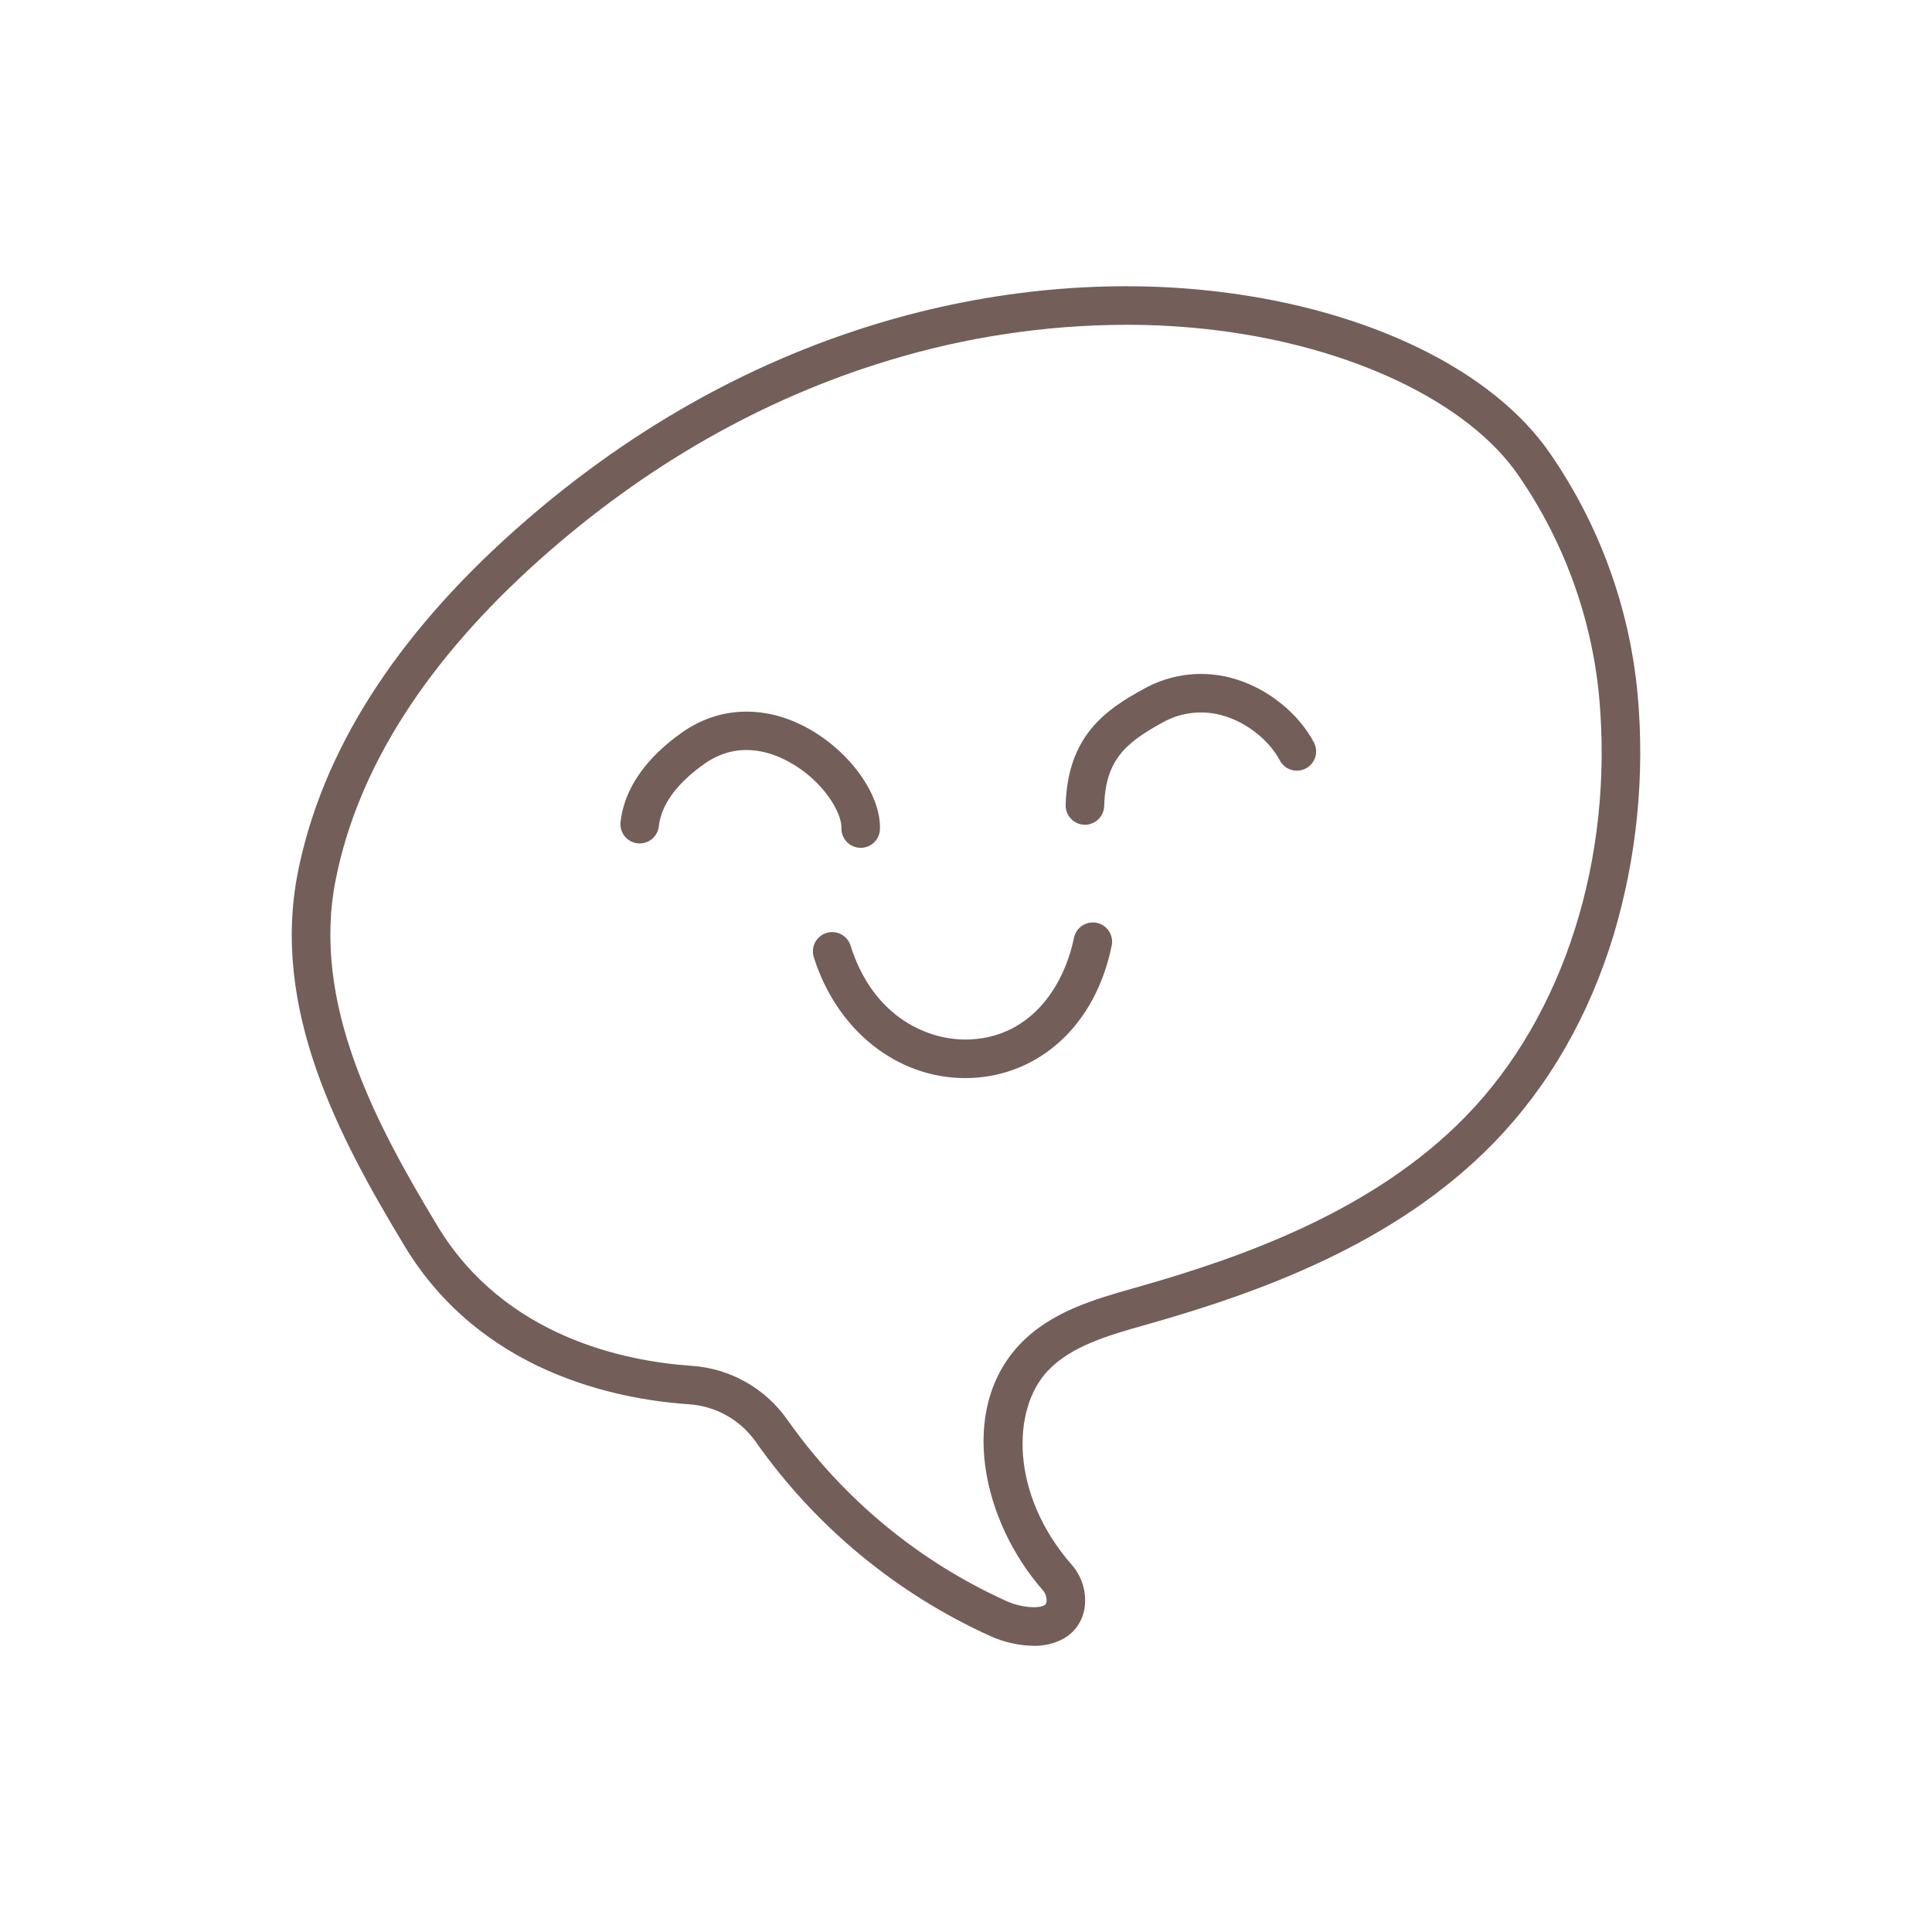
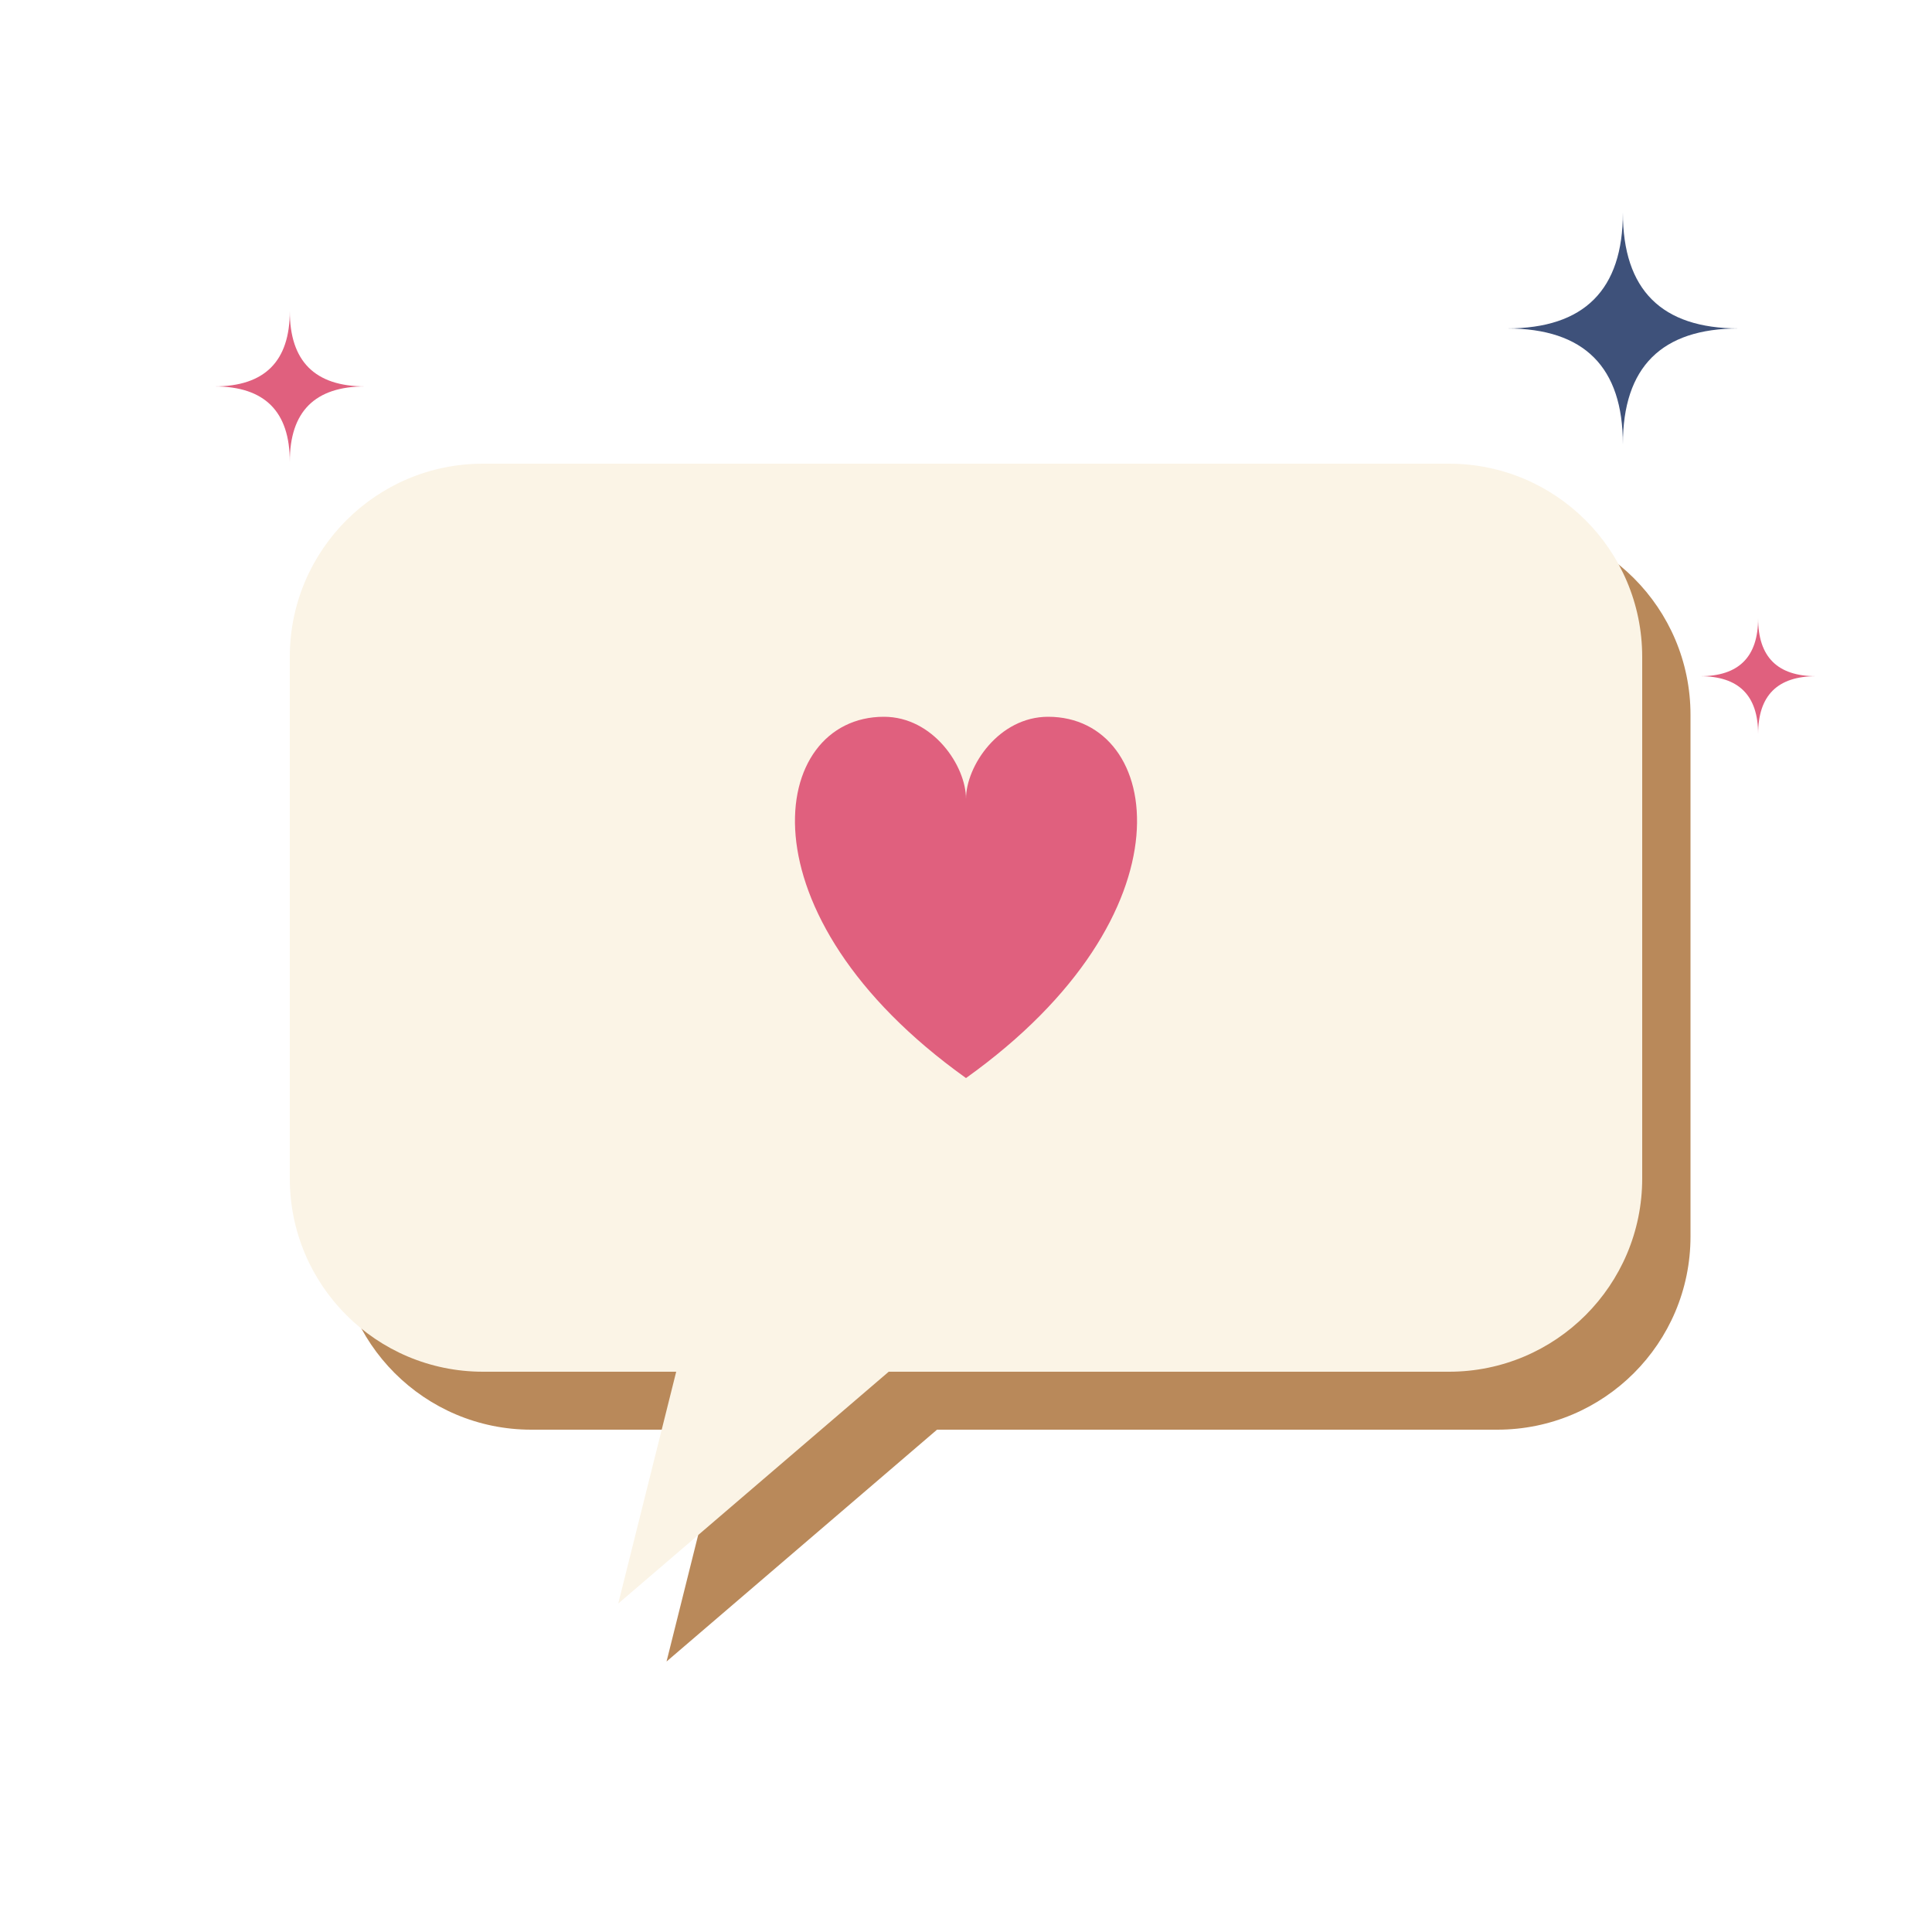
- <svg xmlns="http://www.w3.org/2000/svg" width="2000" zoomAndPan="magnify" viewBox="0 0 1500 1500" height="2000" preserveAspectRatio="xMidYMid meet" version="1.0">
-   <defs>
-     <clipPath id="1f8d067434">
-       <path d="M 226.5 222 L 1273.5 222 L 1273.5 1278 L 226.5 1278 Z M 226.5 222 " clip-rule="nonzero" />
-     </clipPath>
-   </defs>
-   <g clip-path="url(#1f8d067434)">
-     <path fill="#735e59" d="M 1271.434 538.898 C 1269.875 522.219 1267.262 505.703 1263.594 489.355 C 1259.922 473.004 1255.227 456.957 1249.504 441.211 C 1243.781 425.461 1237.082 410.145 1229.398 395.254 C 1221.719 380.363 1213.117 366.023 1203.602 352.23 C 1159.348 287.707 1063.418 240.738 946.98 226.586 C 860.805 216.117 768.805 224.672 680.941 251.336 C 579.008 282.273 484.348 336.246 399.59 411.762 C 306.488 494.707 249.879 583.922 231.336 676.934 C 210.117 783.348 262.938 882.672 314.109 967.418 C 373.172 1065.227 477.758 1086.367 534.844 1090.266 C 537.41 1090.434 539.957 1090.746 542.488 1091.199 C 545.02 1091.652 547.516 1092.246 549.98 1092.977 C 552.445 1093.711 554.863 1094.578 557.23 1095.578 C 559.598 1096.582 561.902 1097.711 564.141 1098.973 C 566.383 1100.23 568.547 1101.609 570.637 1103.113 C 572.723 1104.613 574.719 1106.227 576.625 1107.949 C 578.531 1109.676 580.336 1111.5 582.039 1113.426 C 583.742 1115.352 585.336 1117.367 586.812 1119.469 C 592.551 1127.629 598.559 1135.59 604.828 1143.348 C 611.098 1151.109 617.617 1158.652 624.391 1165.977 C 631.164 1173.301 638.172 1180.395 645.418 1187.254 C 652.66 1194.109 660.125 1200.723 667.809 1207.082 C 675.496 1213.445 683.383 1219.543 691.473 1225.379 C 699.562 1231.219 707.84 1236.777 716.301 1242.062 C 724.762 1247.352 733.387 1252.348 742.18 1257.059 C 750.977 1261.77 759.914 1266.184 769.004 1270.301 C 774.262 1272.676 779.703 1274.492 785.332 1275.754 C 790.961 1277.016 796.656 1277.695 802.426 1277.793 C 806.5 1277.898 810.52 1277.477 814.48 1276.527 C 818.445 1275.582 822.223 1274.141 825.809 1272.207 C 826.965 1271.547 828.078 1270.816 829.148 1270.023 C 830.215 1269.227 831.234 1268.367 832.199 1267.449 C 833.164 1266.527 834.07 1265.555 834.914 1264.523 C 835.762 1263.496 836.543 1262.418 837.258 1261.293 C 837.977 1260.172 838.621 1259.008 839.195 1257.805 C 839.77 1256.602 840.273 1255.367 840.695 1254.105 C 841.121 1252.844 841.469 1251.559 841.738 1250.254 C 842.008 1248.949 842.199 1247.633 842.309 1246.305 C 842.57 1243.445 842.535 1240.59 842.211 1237.742 C 841.883 1234.891 841.273 1232.102 840.375 1229.379 C 839.477 1226.652 838.309 1224.051 836.875 1221.562 C 835.441 1219.078 833.77 1216.766 831.863 1214.625 C 784.266 1160.016 785.316 1094.035 813.586 1064.219 C 831.898 1044.902 860.809 1036.715 888.77 1028.797 L 891.234 1028.098 C 975.816 1004.113 1082.766 966.441 1159.641 887.406 C 1202.215 843.637 1233.586 789.223 1252.883 725.68 C 1257.371 710.582 1261.133 695.309 1264.172 679.859 C 1267.207 664.406 1269.504 648.844 1271.059 633.172 C 1272.617 617.504 1273.426 601.793 1273.488 586.047 C 1273.551 570.297 1272.863 554.582 1271.434 538.898 Z M 1138.199 866.551 C 1066.273 940.5 964.07 976.348 883.07 999.32 L 880.621 1000.016 C 850.258 1008.613 815.844 1018.359 791.875 1043.637 C 743.367 1094.801 762.648 1180.746 809.312 1234.277 C 810.438 1235.473 811.285 1236.844 811.852 1238.387 C 812.414 1239.934 812.652 1241.523 812.562 1243.168 C 812.32 1245.457 811.641 1245.848 810.922 1246.262 C 806.145 1249 793.105 1248.363 781.309 1243.035 C 772.828 1239.191 764.484 1235.07 756.277 1230.676 C 748.066 1226.277 740.016 1221.609 732.117 1216.676 C 724.223 1211.742 716.496 1206.551 708.945 1201.102 C 701.395 1195.652 694.031 1189.961 686.859 1184.02 C 679.688 1178.082 672.723 1171.91 665.961 1165.508 C 659.199 1159.105 652.656 1152.484 646.336 1145.648 C 640.016 1138.809 633.93 1131.77 628.078 1124.527 C 622.227 1117.281 616.621 1109.852 611.262 1102.238 C 609.148 1099.227 606.871 1096.34 604.434 1093.586 C 601.996 1090.828 599.414 1088.215 596.684 1085.746 C 593.957 1083.277 591.098 1080.969 588.109 1078.816 C 585.121 1076.668 582.023 1074.691 578.816 1072.891 C 575.609 1071.086 572.312 1069.465 568.922 1068.031 C 565.535 1066.598 562.074 1065.355 558.547 1064.305 C 555.02 1063.258 551.445 1062.406 547.824 1061.758 C 544.199 1061.109 540.555 1060.66 536.883 1060.418 C 485.594 1056.918 391.781 1038.172 339.719 951.957 L 339.719 951.953 C 291.445 872.016 241.547 778.699 260.672 682.781 C 277.918 596.293 331.352 512.621 419.488 434.094 C 500.988 361.488 591.875 309.629 689.629 279.961 C 719.543 270.832 749.965 263.938 780.891 259.277 C 811.816 254.617 842.918 252.242 874.195 252.156 C 897.336 252.137 920.398 253.512 943.375 256.281 C 1049.793 269.215 1140.055 312.465 1178.934 369.148 C 1187.727 381.887 1195.676 395.133 1202.773 408.883 C 1209.871 422.637 1216.066 436.785 1221.355 451.328 C 1226.645 465.875 1230.988 480.695 1234.379 495.797 C 1237.773 510.898 1240.191 526.152 1241.633 541.562 C 1252.836 666.949 1214.168 788.441 1138.199 866.551 Z M 1138.199 866.551 " fill-opacity="1" fill-rule="nonzero" />
-   </g>
-   <path fill="#735e59" d="M 958.969 527.199 C 956.043 526.309 953.082 525.562 950.082 524.969 C 947.082 524.375 944.059 523.938 941.012 523.648 C 937.969 523.359 934.918 523.223 931.859 523.246 C 928.801 523.266 925.754 523.438 922.711 523.766 C 919.672 524.094 916.656 524.574 913.664 525.207 C 910.672 525.836 907.719 526.621 904.805 527.551 C 901.891 528.48 899.031 529.555 896.227 530.773 C 893.422 531.992 890.688 533.352 888.02 534.848 C 858.195 551.113 828.945 571.469 827.367 624.938 C 827.34 625.918 827.406 626.891 827.57 627.859 C 827.734 628.828 827.988 629.773 828.34 630.691 C 828.688 631.609 829.125 632.484 829.645 633.316 C 830.164 634.148 830.762 634.922 831.438 635.637 C 832.109 636.352 832.848 636.992 833.648 637.562 C 834.449 638.133 835.297 638.617 836.191 639.02 C 837.086 639.422 838.016 639.734 838.973 639.953 C 839.93 640.172 840.898 640.297 841.879 640.328 C 842.031 640.332 842.18 640.332 842.328 640.332 C 843.293 640.332 844.246 640.238 845.191 640.055 C 846.137 639.871 847.055 639.598 847.949 639.234 C 848.84 638.871 849.688 638.426 850.496 637.898 C 851.301 637.375 852.051 636.773 852.742 636.105 C 853.434 635.434 854.055 634.703 854.602 633.91 C 855.152 633.121 855.621 632.281 856.008 631.402 C 856.398 630.52 856.699 629.609 856.91 628.668 C 857.121 627.73 857.242 626.777 857.27 625.816 C 858.293 591.141 872.617 577.32 902.344 561.109 C 905.953 559.051 909.738 557.379 913.691 556.098 C 917.648 554.816 921.691 553.949 925.824 553.5 C 929.957 553.047 934.09 553.02 938.23 553.418 C 942.367 553.816 946.422 554.629 950.395 555.859 C 968.359 561.234 985.352 574.801 993.688 590.426 C 994.148 591.293 994.691 592.105 995.316 592.867 C 995.938 593.625 996.629 594.316 997.387 594.941 C 998.145 595.566 998.957 596.109 999.824 596.574 C 1000.688 597.035 1001.59 597.41 1002.531 597.695 C 1003.469 597.984 1004.43 598.176 1005.406 598.27 C 1006.383 598.367 1007.359 598.367 1008.336 598.273 C 1009.316 598.18 1010.273 597.988 1011.215 597.703 C 1012.152 597.418 1013.059 597.047 1013.922 596.586 C 1014.789 596.121 1015.602 595.578 1016.363 594.957 C 1017.121 594.336 1017.812 593.645 1018.438 592.887 C 1019.062 592.129 1019.605 591.316 1020.066 590.449 C 1020.531 589.582 1020.906 588.68 1021.191 587.742 C 1021.477 586.801 1021.668 585.844 1021.766 584.867 C 1021.863 583.891 1021.863 582.91 1021.77 581.934 C 1021.672 580.957 1021.484 580 1021.199 579.059 C 1020.914 578.117 1020.543 577.215 1020.078 576.348 C 1007.996 553.695 984.578 534.863 958.969 527.199 Z M 958.969 527.199 " fill-opacity="1" fill-rule="nonzero" />
-   <path fill="#735e59" d="M 653.289 642.812 C 653.258 643.793 653.32 644.77 653.48 645.738 C 653.641 646.707 653.895 647.652 654.238 648.57 C 654.586 649.488 655.02 650.367 655.535 651.199 C 656.055 652.035 656.648 652.809 657.32 653.527 C 657.992 654.242 658.727 654.887 659.527 655.457 C 660.324 656.031 661.172 656.52 662.066 656.926 C 662.961 657.328 663.887 657.645 664.844 657.867 C 665.797 658.09 666.77 658.219 667.75 658.25 C 667.918 658.254 668.082 658.258 668.246 658.258 C 669.207 658.258 670.16 658.164 671.105 657.98 C 672.047 657.797 672.965 657.523 673.855 657.164 C 674.746 656.801 675.594 656.359 676.398 655.836 C 677.203 655.309 677.953 654.715 678.645 654.043 C 679.332 653.375 679.953 652.648 680.504 651.859 C 681.055 651.07 681.523 650.238 681.914 649.359 C 682.301 648.48 682.605 647.57 682.816 646.637 C 683.031 645.699 683.156 644.75 683.188 643.789 C 684.066 616.859 659.637 582.973 626.367 564.965 C 593.539 547.203 558.355 548.484 529.832 568.477 C 501.184 588.555 484.566 612.691 481.773 638.27 C 481.668 639.246 481.656 640.223 481.742 641.203 C 481.828 642.18 482.012 643.141 482.285 644.082 C 482.559 645.027 482.926 645.934 483.379 646.805 C 483.832 647.676 484.367 648.492 484.98 649.258 C 485.598 650.023 486.281 650.723 487.031 651.355 C 487.785 651.984 488.594 652.535 489.453 653.008 C 490.316 653.48 491.215 653.863 492.152 654.16 C 493.086 654.453 494.043 654.656 495.02 654.762 C 495.996 654.867 496.973 654.879 497.953 654.793 C 498.93 654.707 499.891 654.527 500.832 654.25 C 501.777 653.977 502.684 653.609 503.555 653.156 C 504.426 652.703 505.242 652.168 506.008 651.555 C 506.773 650.938 507.473 650.254 508.105 649.504 C 508.734 648.75 509.285 647.941 509.758 647.082 C 510.23 646.219 510.613 645.32 510.91 644.383 C 511.203 643.449 511.406 642.492 511.512 641.516 C 513.824 620.332 532.086 603.426 547 592.973 C 571.582 575.742 595.984 582.539 612.129 591.273 C 639.234 605.945 653.672 631.059 653.289 642.812 Z M 653.289 642.812 " fill-opacity="1" fill-rule="nonzero" />
-   <path fill="#735e59" d="M 851.473 716.492 C 850.512 716.297 849.539 716.195 848.559 716.188 C 847.574 716.184 846.602 716.273 845.637 716.461 C 844.672 716.645 843.734 716.926 842.828 717.297 C 841.918 717.668 841.051 718.121 840.234 718.664 C 839.414 719.203 838.656 719.82 837.957 720.512 C 837.258 721.203 836.633 721.953 836.082 722.77 C 835.535 723.582 835.066 724.441 834.688 725.348 C 834.305 726.25 834.02 727.188 833.82 728.148 C 826.352 764.668 801.348 804.559 753.586 807 C 721.695 808.656 678.051 790.531 660.355 734.121 C 660.059 733.188 659.676 732.289 659.207 731.43 C 658.734 730.566 658.184 729.762 657.551 729.008 C 656.922 728.258 656.223 727.574 655.461 726.957 C 654.695 726.344 653.875 725.809 653.008 725.355 C 652.137 724.902 651.23 724.535 650.289 724.262 C 649.348 723.984 648.387 723.805 647.41 723.719 C 646.434 723.633 645.457 723.641 644.48 723.746 C 643.504 723.852 642.547 724.051 641.613 724.344 C 640.676 724.641 639.777 725.02 638.914 725.492 C 638.055 725.961 637.246 726.512 636.496 727.141 C 635.742 727.77 635.059 728.469 634.441 729.23 C 633.824 729.996 633.289 730.812 632.836 731.684 C 632.379 732.551 632.016 733.457 631.738 734.398 C 631.461 735.34 631.281 736.301 631.191 737.277 C 631.105 738.254 631.113 739.23 631.215 740.207 C 631.32 741.184 631.52 742.141 631.812 743.078 C 649.652 799.934 696.406 837.023 749.309 837.023 C 751.234 837.023 753.172 836.977 755.113 836.875 C 761.336 836.574 767.484 835.742 773.562 834.383 C 779.641 833.02 785.555 831.148 791.312 828.766 C 797.066 826.383 802.574 823.523 807.836 820.191 C 813.098 816.859 818.035 813.102 822.648 808.914 C 842.832 790.773 856.832 764.918 863.129 734.145 C 863.328 733.184 863.426 732.211 863.434 731.227 C 863.438 730.246 863.348 729.273 863.16 728.309 C 862.977 727.344 862.695 726.406 862.324 725.5 C 861.953 724.59 861.5 723.727 860.957 722.906 C 860.418 722.086 859.801 721.328 859.109 720.629 C 858.418 719.93 857.668 719.305 856.852 718.758 C 856.039 718.207 855.18 717.742 854.273 717.359 C 853.371 716.98 852.438 716.691 851.473 716.492 Z M 851.473 716.492 " fill-opacity="1" fill-rule="nonzero" />
+ <svg xmlns="http://www.w3.org/2000/svg" viewBox="0 0 200 200">
+   <path transform="translate(5 6)" d="M50 48 h100 a20 20 0 0 1 20 20 v54 a20 20 0 0 1 -20 20 h-58 l-28 24 l6 -24 h-20 a20 20 0 0 1 -20 -20 v-54 a20 20 0 0 1 20 -20 Z" fill="#B9895A" />
+   <path d="M50 48 h100 a20 20 0 0 1 20 20 v54 a20 20 0 0 1 -20 20 h-58 l-28 24 l6 -24 h-20 a20 20 0 0 1 -20 -20 v-54 a20 20 0 0 1 20 -20 Z" fill="#FBF4E6" />
+   <path transform="translate(100 98) scale(1.7)" d="M0 8 C-14 -2 -12 -14 -5 -14 C-2 -14 0 -11 0 -9 C0 -11 2 -14 5 -14 C12 -14 14 -2 0 8 Z" fill="#E0607E" />
+   <path transform="translate(168 34)" d="M0 -12 Q0 0 12 0 Q0 0 0 12 Q0 0 -12 0 Q0 0 0 -12 Z" fill="#3E517A" />
+   <path transform="translate(30 40) scale(0.65)" d="M0 -12 Q0 0 12 0 Q0 0 0 12 Q0 0 -12 0 Q0 0 0 -12 Z" fill="#E0607E" />
+   <path transform="translate(182 70) scale(0.5)" d="M0 -12 Q0 0 12 0 Q0 0 0 12 Q0 0 -12 0 Q0 0 0 -12 Z" fill="#E0607E" />
</svg>
